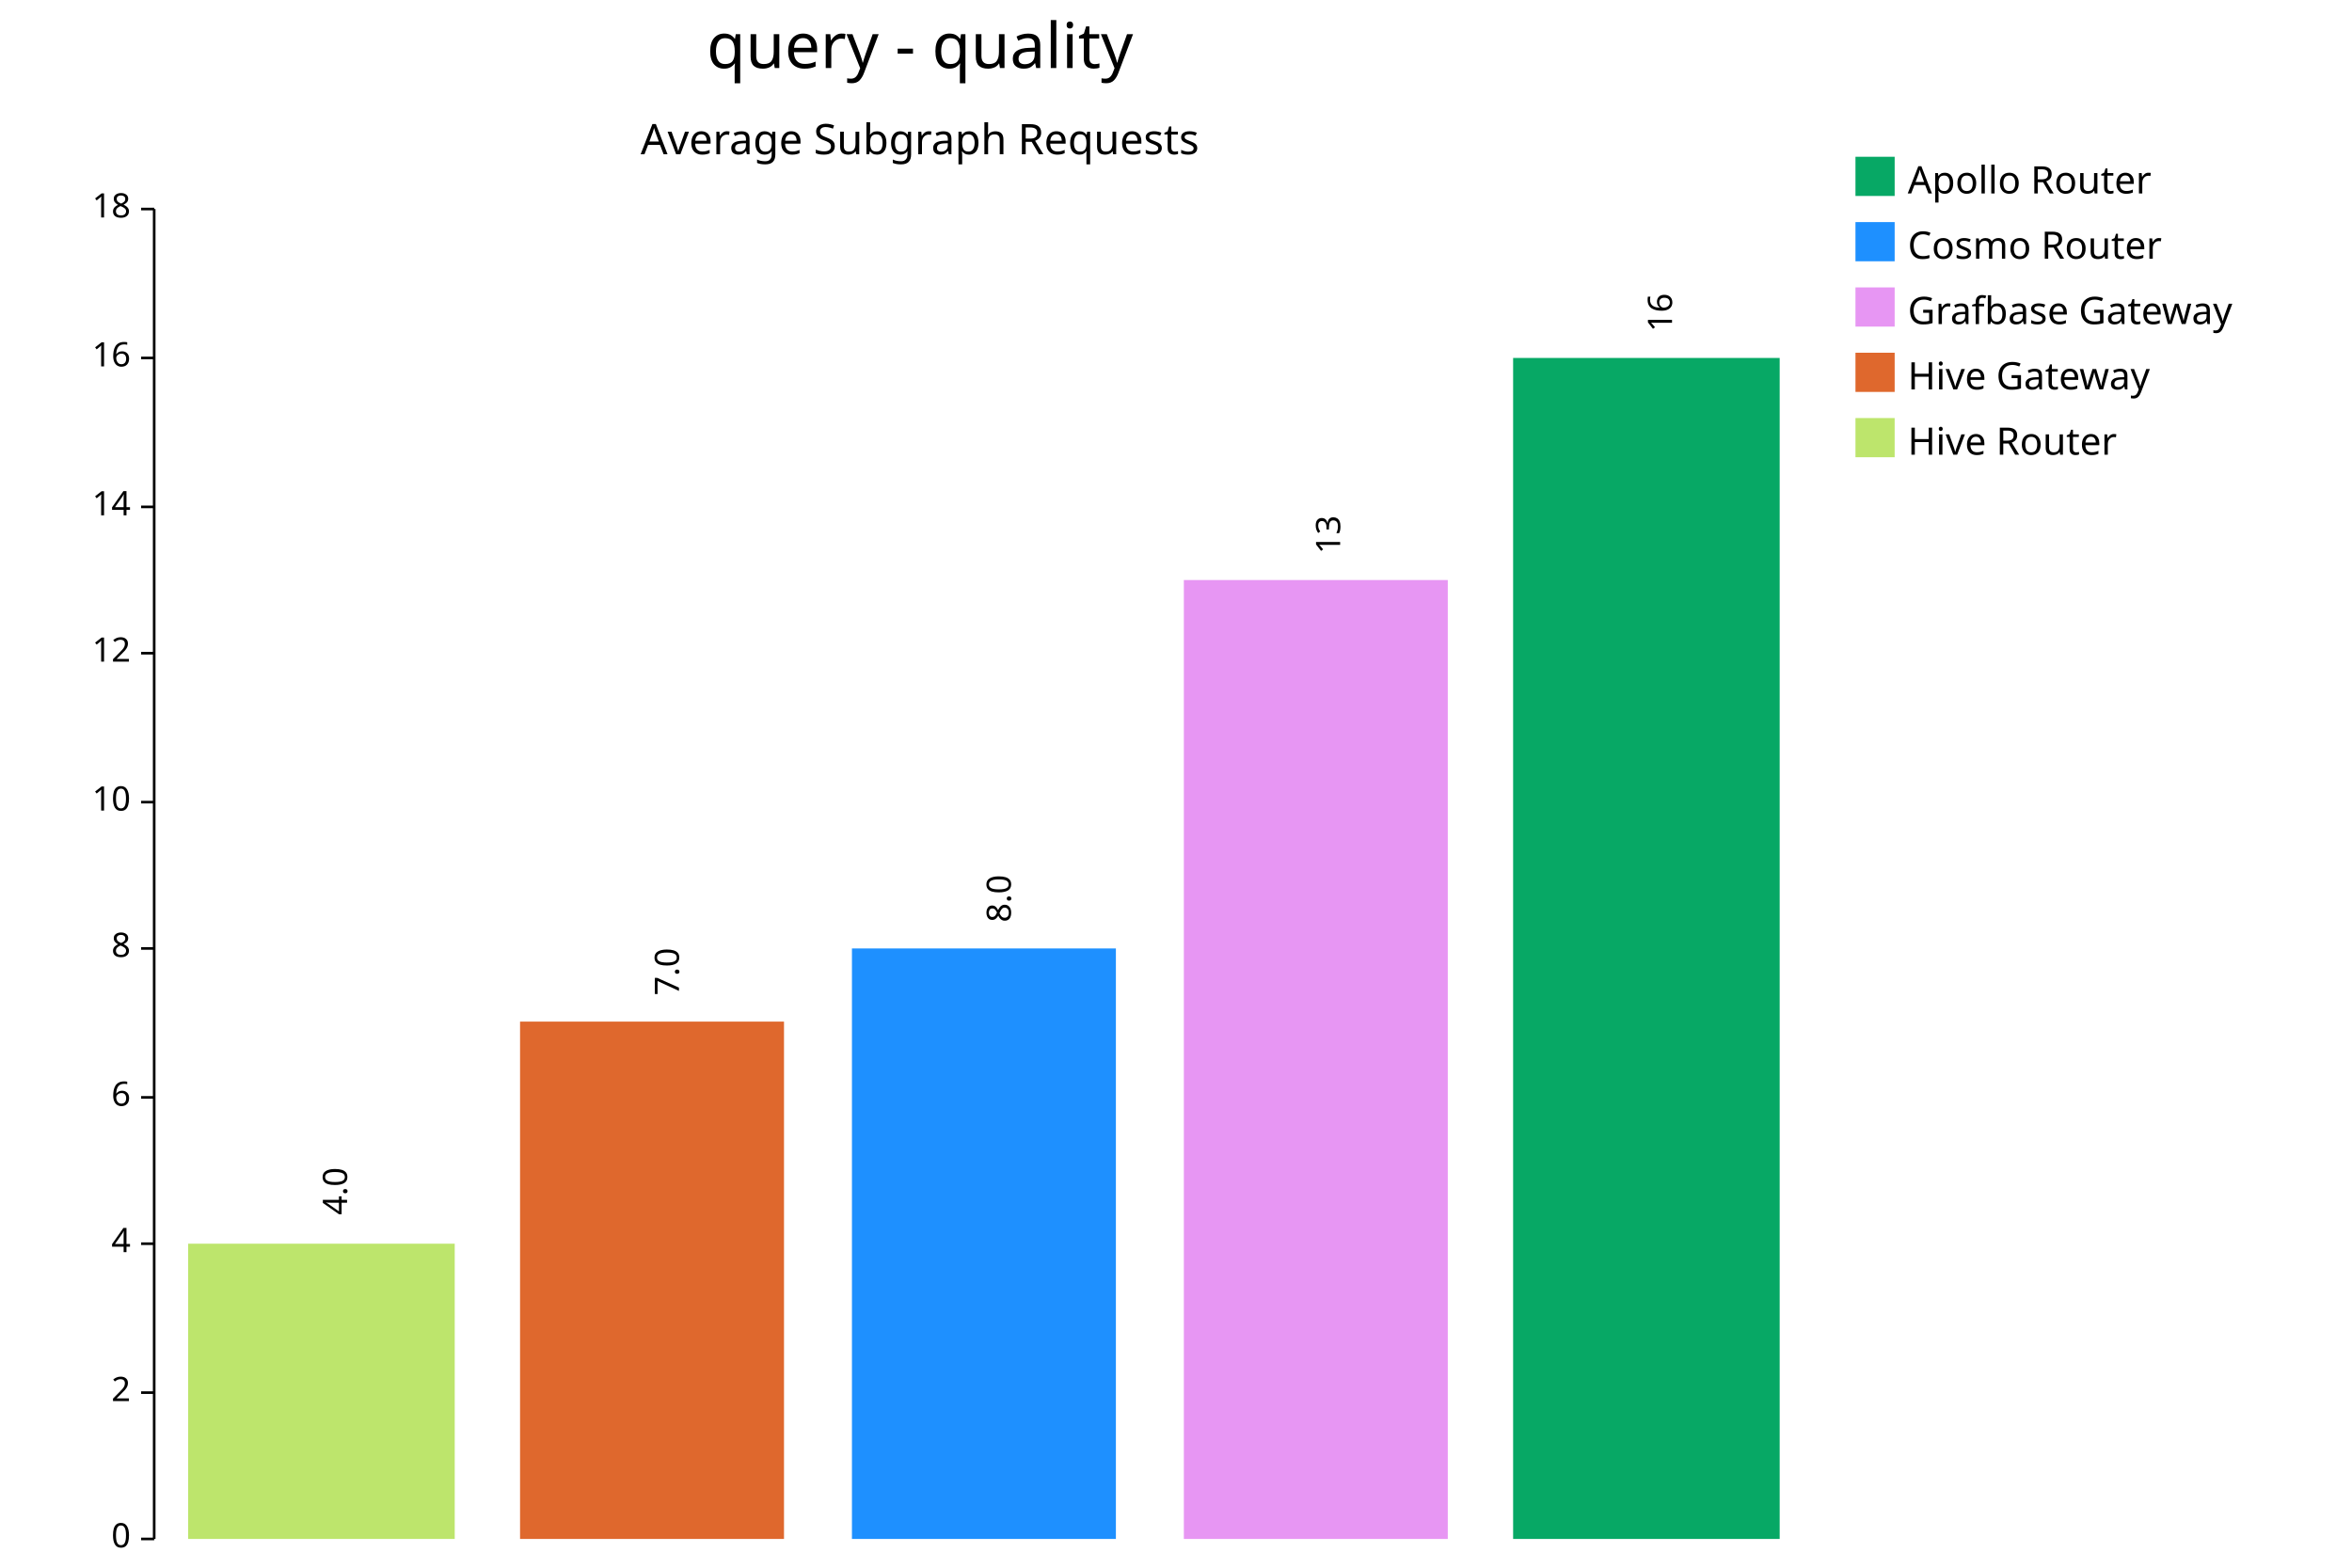
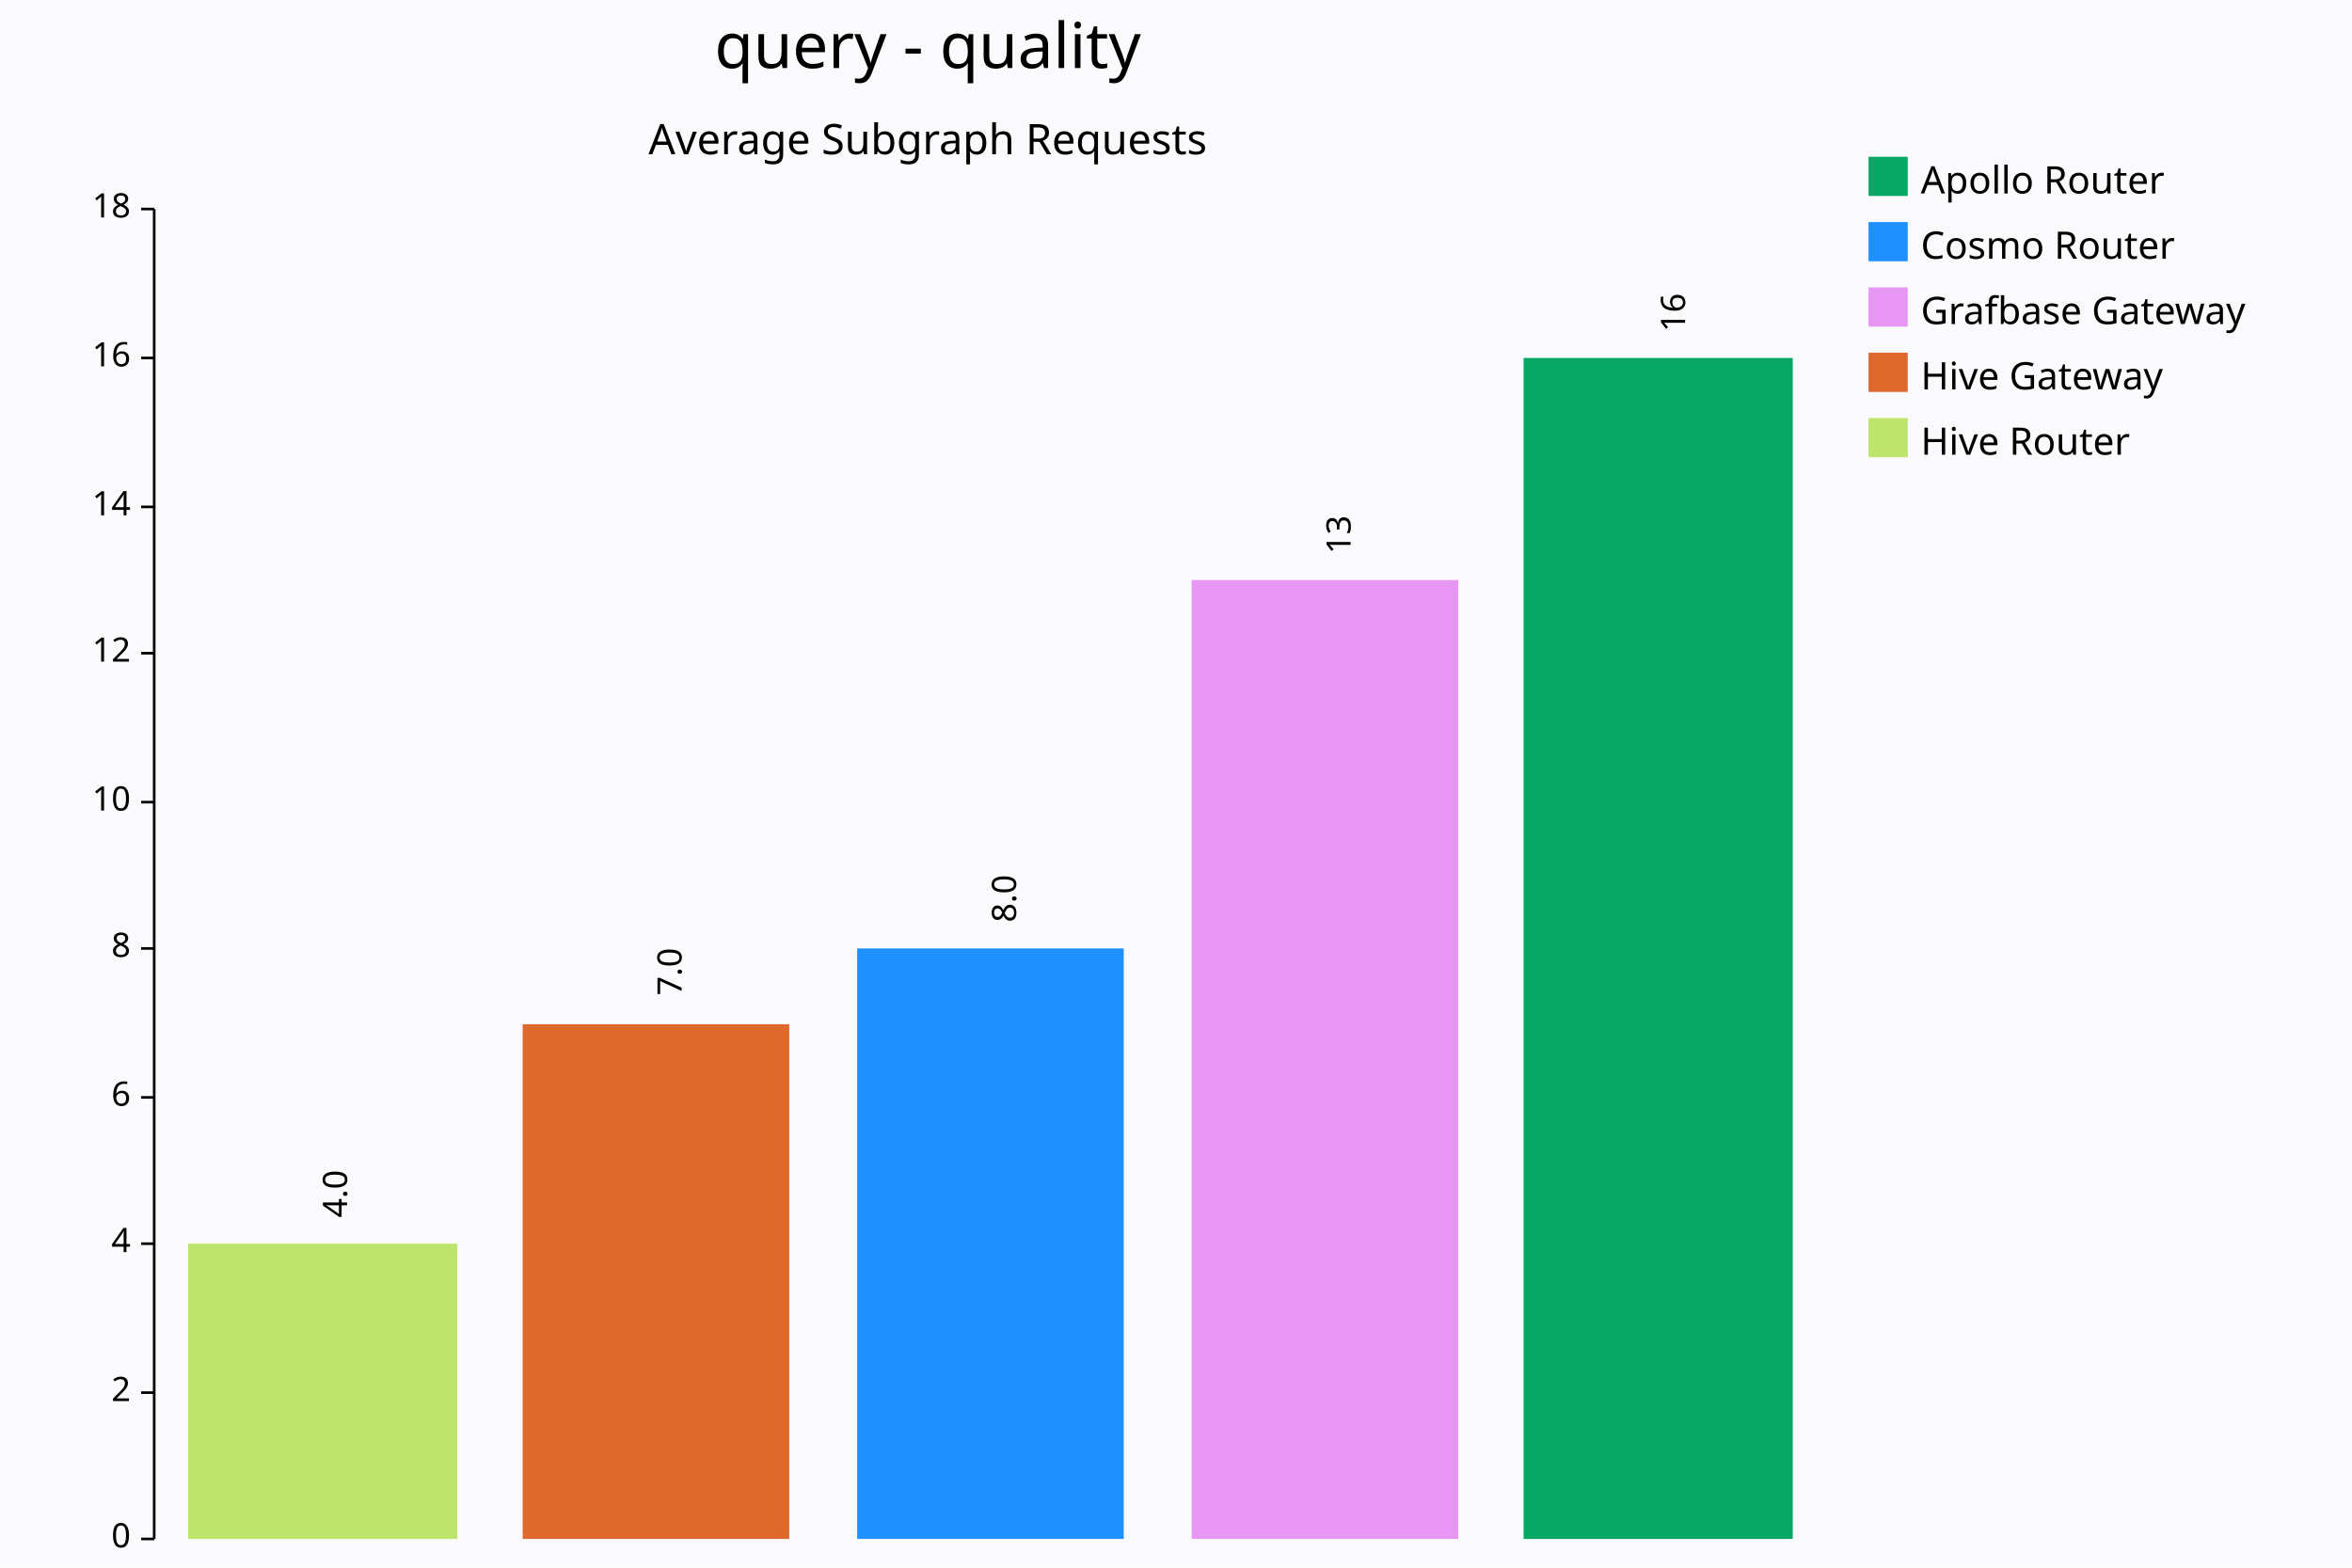
<svg xmlns="http://www.w3.org/2000/svg" width="900" height="600" viewBox="0 0 900 600">
-   <text x="352" y="20" dy="0.5ex" text-anchor="middle" font-family="sans-serif" font-size="24.194" opacity="1" fill="#000000">
+   <rect x="0" y="0" width="900" height="600" opacity="1" fill="#FAFAFC" stroke="none" />
+   <text x="355" y="20" dy="0.5ex" text-anchor="middle" font-family="sans-serif" font-size="24.194" opacity="1" fill="#000000">
query - quality
</text>
-   <text x="352" y="55" dy="0.5ex" text-anchor="middle" font-family="sans-serif" font-size="16.129" opacity="1" fill="#000000">
+   <text x="355" y="55" dy="0.5ex" text-anchor="middle" font-family="sans-serif" font-size="16.129" opacity="1" fill="#000000">
Average Subgraph Requests
</text>
  <polyline fill="none" opacity="1" stroke="#000000" stroke-width="1" points="59,80 59,589 " />
  <text x="50" y="589" dy="0.5ex" text-anchor="end" font-family="sans-serif" font-size="12.903" opacity="1" fill="#000000">
0
</text>
  <polyline fill="none" opacity="1" stroke="#000000" stroke-width="1" points="54,589 59,589 " />
  <text x="50" y="533" dy="0.5ex" text-anchor="end" font-family="sans-serif" font-size="12.903" opacity="1" fill="#000000">
2
</text>
  <polyline fill="none" opacity="1" stroke="#000000" stroke-width="1" points="54,533 59,533 " />
  <text x="50" y="476" dy="0.5ex" text-anchor="end" font-family="sans-serif" font-size="12.903" opacity="1" fill="#000000">
4
</text>
  <polyline fill="none" opacity="1" stroke="#000000" stroke-width="1" points="54,476 59,476 " />
  <text x="50" y="420" dy="0.5ex" text-anchor="end" font-family="sans-serif" font-size="12.903" opacity="1" fill="#000000">
6
</text>
  <polyline fill="none" opacity="1" stroke="#000000" stroke-width="1" points="54,420 59,420 " />
  <text x="50" y="363" dy="0.5ex" text-anchor="end" font-family="sans-serif" font-size="12.903" opacity="1" fill="#000000">
8
</text>
  <polyline fill="none" opacity="1" stroke="#000000" stroke-width="1" points="54,363 59,363 " />
  <text x="50" y="307" dy="0.5ex" text-anchor="end" font-family="sans-serif" font-size="12.903" opacity="1" fill="#000000">
10
</text>
  <polyline fill="none" opacity="1" stroke="#000000" stroke-width="1" points="54,307 59,307 " />
  <text x="50" y="250" dy="0.5ex" text-anchor="end" font-family="sans-serif" font-size="12.903" opacity="1" fill="#000000">
12
</text>
  <polyline fill="none" opacity="1" stroke="#000000" stroke-width="1" points="54,250 59,250 " />
  <text x="50" y="194" dy="0.5ex" text-anchor="end" font-family="sans-serif" font-size="12.903" opacity="1" fill="#000000">
14
</text>
  <polyline fill="none" opacity="1" stroke="#000000" stroke-width="1" points="54,194 59,194 " />
  <text x="50" y="137" dy="0.5ex" text-anchor="end" font-family="sans-serif" font-size="12.903" opacity="1" fill="#000000">
16
</text>
  <polyline fill="none" opacity="1" stroke="#000000" stroke-width="1" points="54,137 59,137 " />
  <text x="50" y="80" dy="0.5ex" text-anchor="end" font-family="sans-serif" font-size="12.903" opacity="1" fill="#000000">
18
</text>
  <polyline fill="none" opacity="1" stroke="#000000" stroke-width="1" points="54,80 59,80 " />
-   <rect x="72" y="476" width="102" height="113" opacity="1" fill="#BDE56C" stroke="none" />
-   <text x="123" y="465" dy="0.76em" text-anchor="start" font-family="sans-serif" font-size="12.903" opacity="1" fill="#000000" transform="rotate(270, 123, 465)">
+   <rect x="72" y="476" width="103" height="113" opacity="1" fill="#BDE56C" stroke="none" />
+   <text x="123" y="466" dy="0.76em" text-anchor="start" font-family="sans-serif" font-size="12.903" opacity="1" fill="#000000" transform="rotate(270, 123, 466)">
4.0
</text>
-   <rect x="199" y="391" width="101" height="198" opacity="1" fill="#DF682D" stroke="none" />
-   <text x="250" y="381" dy="0.76em" text-anchor="start" font-family="sans-serif" font-size="12.903" opacity="1" fill="#000000" transform="rotate(270, 250, 381)">
+   <rect x="200" y="392" width="102" height="197" opacity="1" fill="#DF682D" stroke="none" />
+   <text x="251" y="381" dy="0.76em" text-anchor="start" font-family="sans-serif" font-size="12.903" opacity="1" fill="#000000" transform="rotate(270, 251, 381)">
7.0
</text>
-   <rect x="326" y="363" width="101" height="226" opacity="1" fill="#1E90FF" stroke="none" />
-   <text x="377" y="353" dy="0.76em" text-anchor="start" font-family="sans-serif" font-size="12.903" opacity="1" fill="#000000" transform="rotate(270, 377, 353)">
+   <rect x="328" y="363" width="102" height="226" opacity="1" fill="#1E90FF" stroke="none" />
+   <text x="379" y="353" dy="0.76em" text-anchor="start" font-family="sans-serif" font-size="12.903" opacity="1" fill="#000000" transform="rotate(270, 379, 353)">
8.0
</text>
-   <rect x="453" y="222" width="101" height="367" opacity="1" fill="#E796F3" stroke="none" />
-   <text x="503" y="212" dy="0.76em" text-anchor="start" font-family="sans-serif" font-size="12.903" opacity="1" fill="#000000" transform="rotate(270, 503, 212)">
+   <rect x="456" y="222" width="102" height="367" opacity="1" fill="#E796F3" stroke="none" />
+   <text x="507" y="212" dy="0.76em" text-anchor="start" font-family="sans-serif" font-size="12.903" opacity="1" fill="#000000" transform="rotate(270, 507, 212)">
13
</text>
-   <rect x="579" y="137" width="102" height="452" opacity="1" fill="#07A865" stroke="none" />
-   <text x="630" y="127" dy="0.76em" text-anchor="start" font-family="sans-serif" font-size="12.903" opacity="1" fill="#000000" transform="rotate(270, 630, 127)">
+   <rect x="583" y="137" width="103" height="452" opacity="1" fill="#07A865" stroke="none" />
+   <text x="635" y="127" dy="0.76em" text-anchor="start" font-family="sans-serif" font-size="12.903" opacity="1" fill="#000000" transform="rotate(270, 635, 127)">
16
</text>
-   <rect x="710" y="60" width="15" height="15" opacity="1" fill="#07A865" stroke="none" />
-   <text x="730" y="63" dy="0.76em" text-anchor="start" font-family="sans-serif" font-size="14.516" opacity="1" fill="#000000">
+   <rect x="715" y="60" width="15" height="15" opacity="1" fill="#07A865" stroke="none" />
+   <text x="735" y="63" dy="0.76em" text-anchor="start" font-family="sans-serif" font-size="14.516" opacity="1" fill="#000000">
Apollo Router
</text>
-   <rect x="710" y="85" width="15" height="15" opacity="1" fill="#1E90FF" stroke="none" />
-   <text x="730" y="88" dy="0.76em" text-anchor="start" font-family="sans-serif" font-size="14.516" opacity="1" fill="#000000">
+   <rect x="715" y="85" width="15" height="15" opacity="1" fill="#1E90FF" stroke="none" />
+   <text x="735" y="88" dy="0.76em" text-anchor="start" font-family="sans-serif" font-size="14.516" opacity="1" fill="#000000">
Cosmo Router
</text>
-   <rect x="710" y="110" width="15" height="15" opacity="1" fill="#E796F3" stroke="none" />
-   <text x="730" y="113" dy="0.76em" text-anchor="start" font-family="sans-serif" font-size="14.516" opacity="1" fill="#000000">
+   <rect x="715" y="110" width="15" height="15" opacity="1" fill="#E796F3" stroke="none" />
+   <text x="735" y="113" dy="0.76em" text-anchor="start" font-family="sans-serif" font-size="14.516" opacity="1" fill="#000000">
Grafbase Gateway
</text>
-   <rect x="710" y="135" width="15" height="15" opacity="1" fill="#DF682D" stroke="none" />
-   <text x="730" y="138" dy="0.76em" text-anchor="start" font-family="sans-serif" font-size="14.516" opacity="1" fill="#000000">
+   <rect x="715" y="135" width="15" height="15" opacity="1" fill="#DF682D" stroke="none" />
+   <text x="735" y="138" dy="0.76em" text-anchor="start" font-family="sans-serif" font-size="14.516" opacity="1" fill="#000000">
Hive Gateway
</text>
-   <rect x="710" y="160" width="15" height="15" opacity="1" fill="#BDE56C" stroke="none" />
-   <text x="730" y="163" dy="0.76em" text-anchor="start" font-family="sans-serif" font-size="14.516" opacity="1" fill="#000000">
+   <rect x="715" y="160" width="15" height="15" opacity="1" fill="#BDE56C" stroke="none" />
+   <text x="735" y="163" dy="0.76em" text-anchor="start" font-family="sans-serif" font-size="14.516" opacity="1" fill="#000000">
Hive Router
</text>
</svg>
